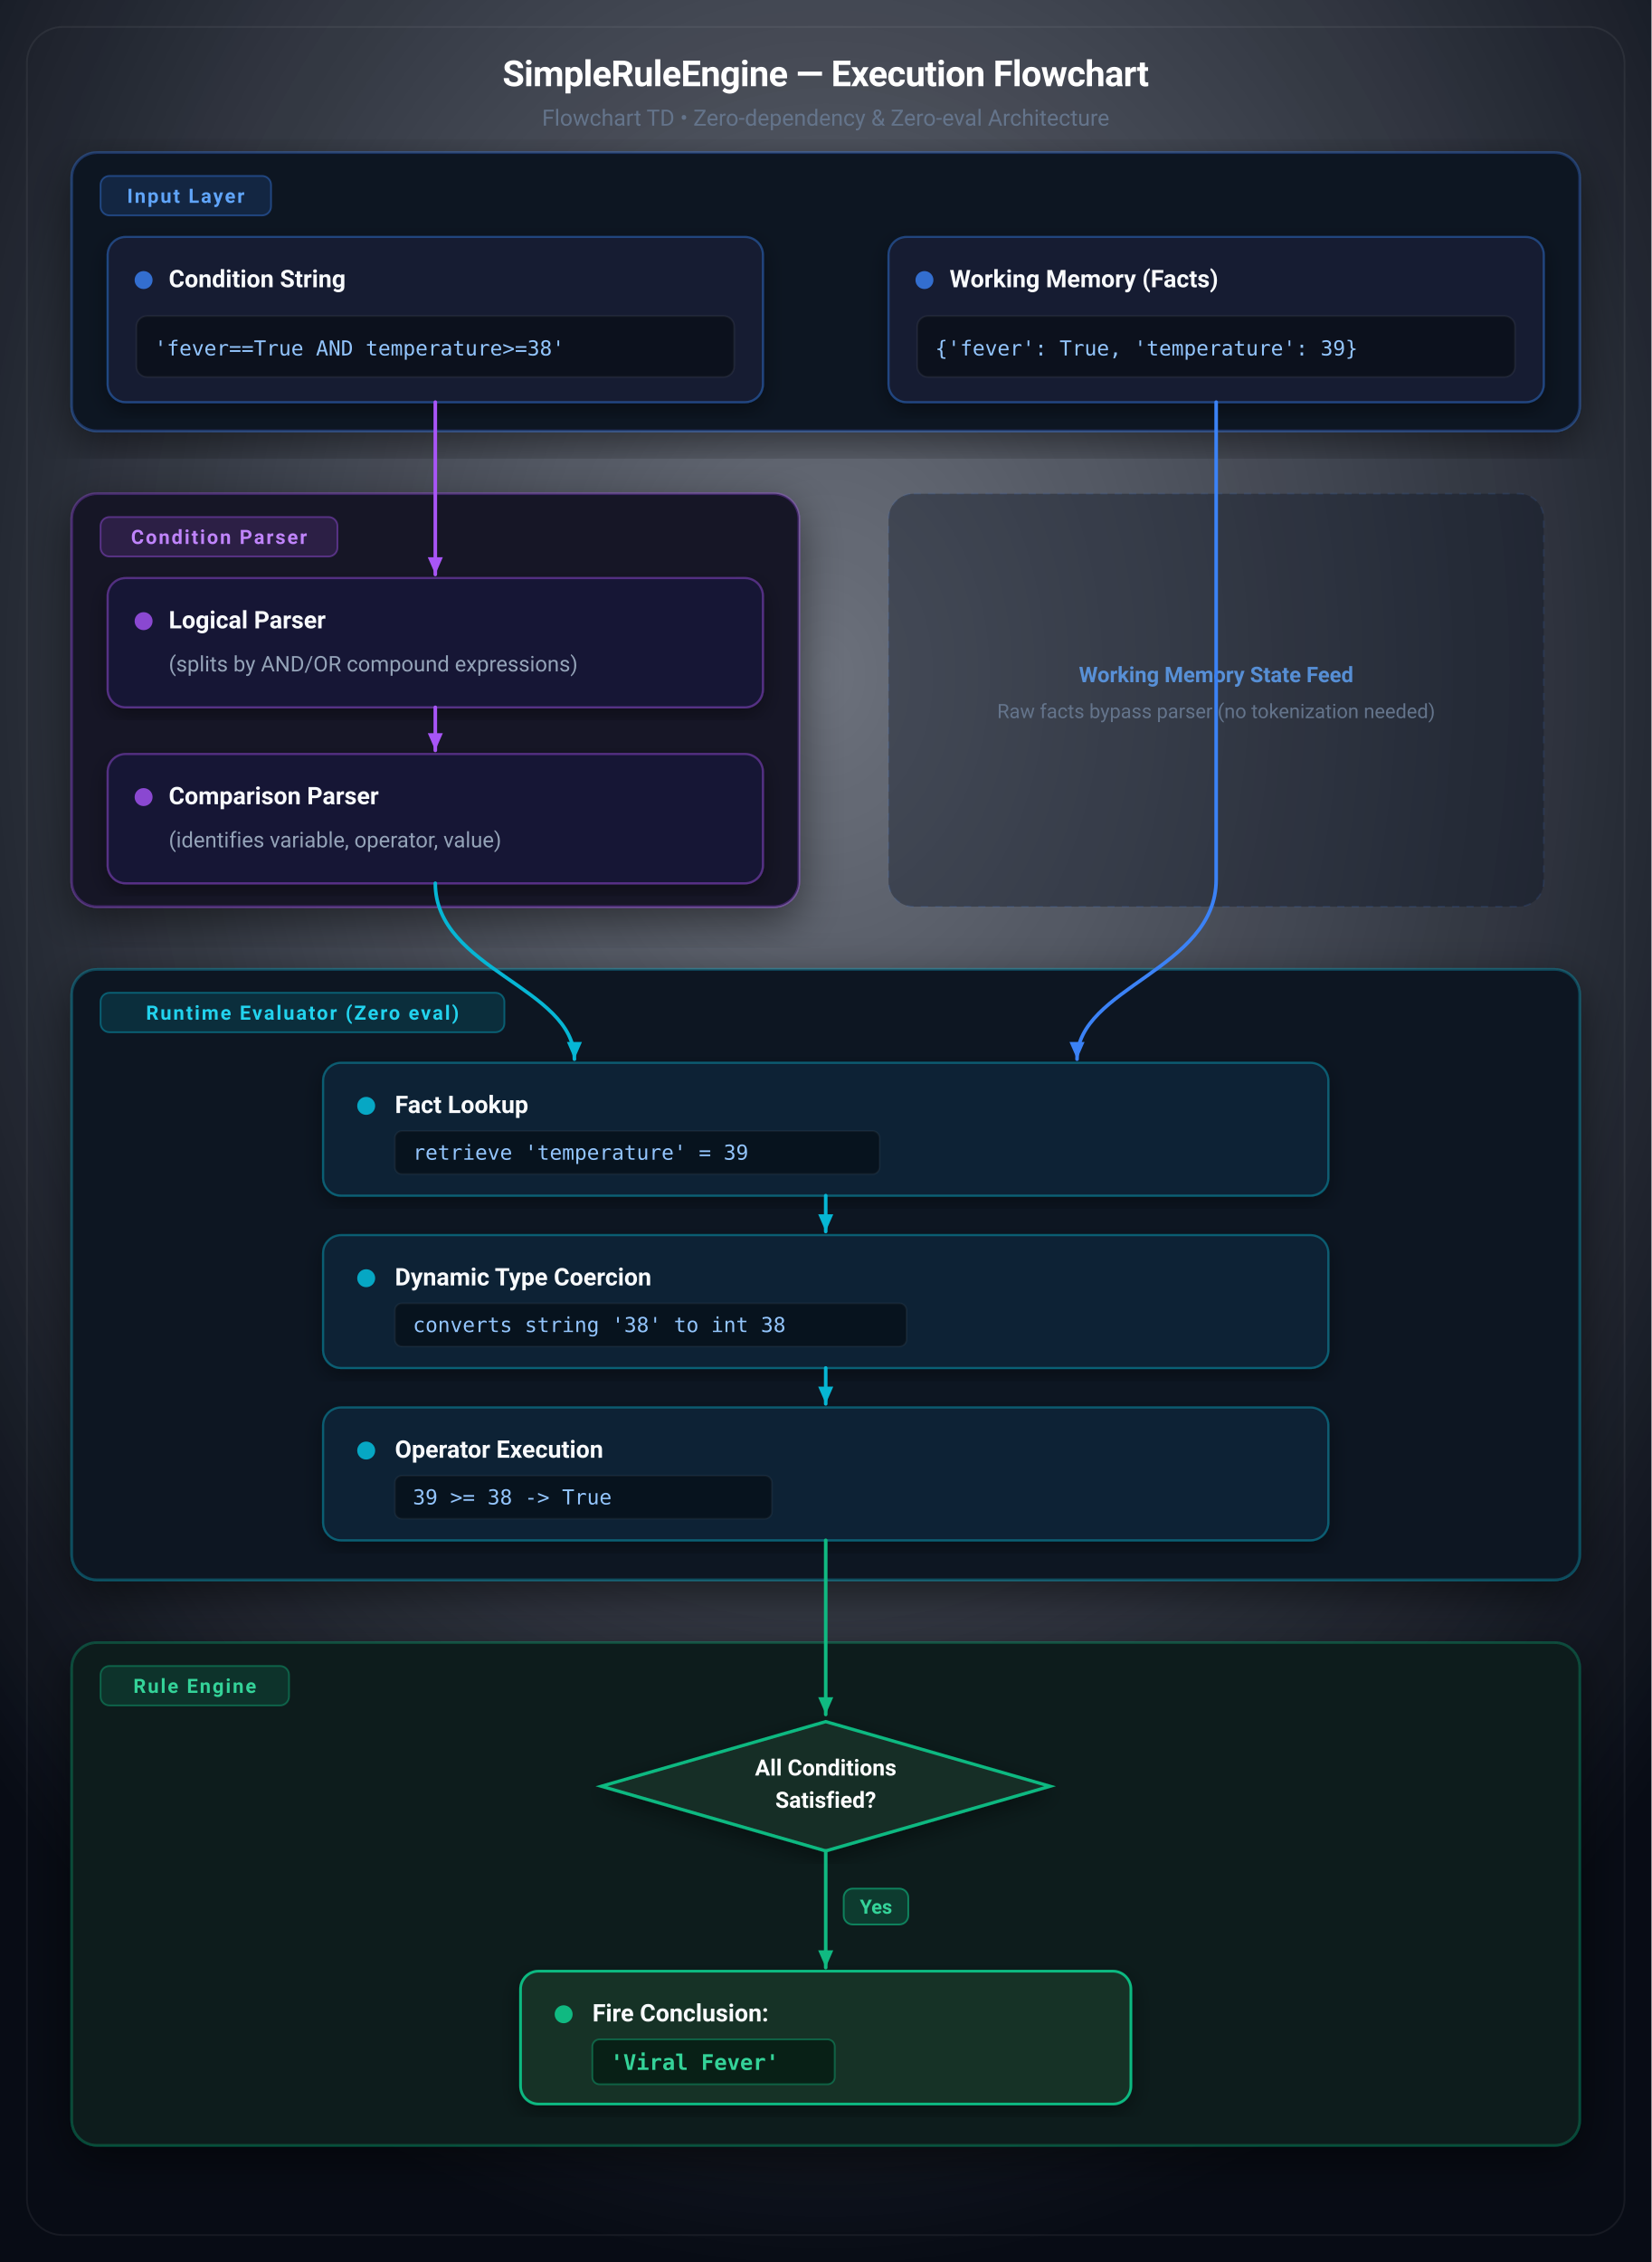
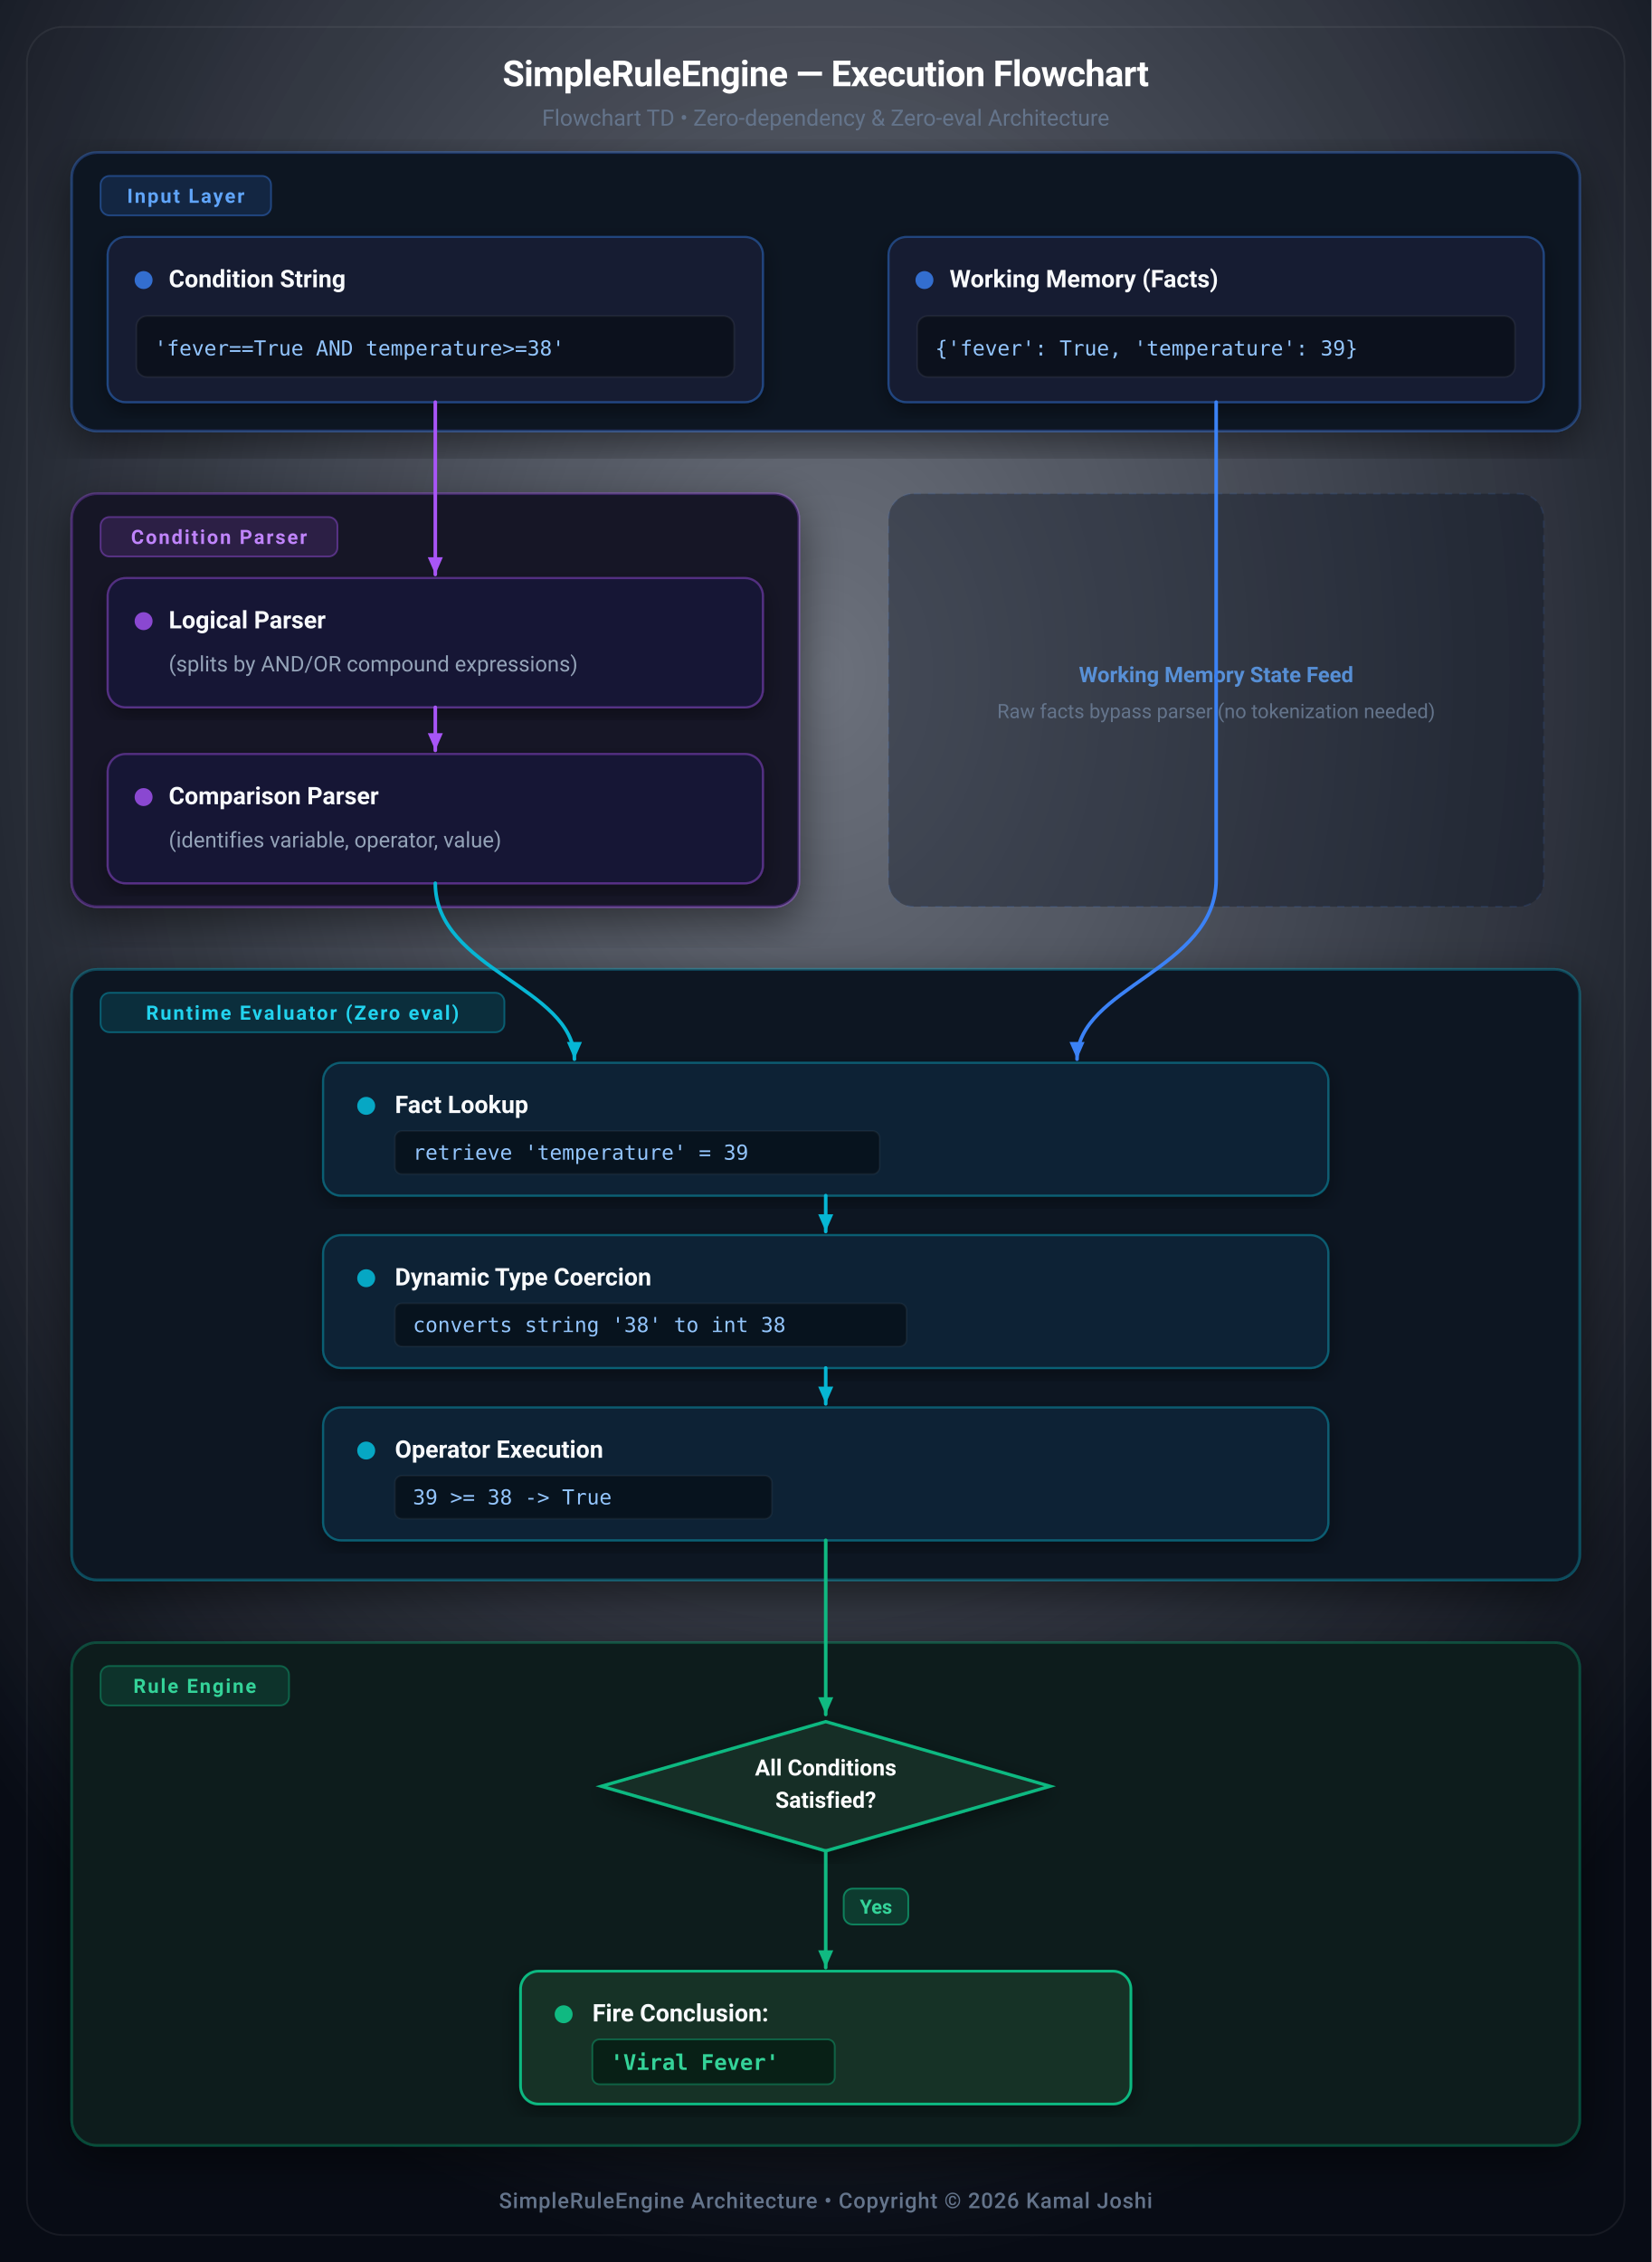
<svg xmlns="http://www.w3.org/2000/svg" viewBox="0 0 920 1260" width="100%" height="100%" style="background-color: #080c15; font-family: -apple-system, BlinkMacSystemFont, 'Segoe UI', Roboto, Helvetica, Arial, sans-serif;">
  <defs>
    <radialGradient id="bgGlow" cx="50%" cy="30%" r="70%">
      <stop offset="0%" stop-color="#141c2e" stop-opacity="0.6" />
      <stop offset="100%" stop-color="#080c15" stop-opacity="1" />
    </radialGradient>
    <filter id="cardShadow" x="-10%" y="-10%" width="120%" height="120%">
      <feDropShadow dx="0" dy="8" stdDeviation="12" flood-color="#000000" flood-opacity="0.5" />
    </filter>
    <filter id="nodeShadow" x="-10%" y="-10%" width="120%" height="120%">
      <feDropShadow dx="0" dy="4" stdDeviation="6" flood-color="#000000" flood-opacity="0.4" />
    </filter>
    <marker id="arrow" viewBox="0 0 10 10" refX="8" refY="5" markerWidth="6" markerHeight="6" orient="auto-start-reverse">
      <path d="M 0 1.5 L 8 5 L 0 8.5 z" fill="#64748b" />
    </marker>
    <marker id="arrow-blue" viewBox="0 0 10 10" refX="8" refY="5" markerWidth="6" markerHeight="6" orient="auto-start-reverse">
      <path d="M 0 1.5 L 8 5 L 0 8.5 z" fill="#3b82f6" />
    </marker>
    <marker id="arrow-purple" viewBox="0 0 10 10" refX="8" refY="5" markerWidth="6" markerHeight="6" orient="auto-start-reverse">
      <path d="M 0 1.5 L 8 5 L 0 8.5 z" fill="#a855f7" />
    </marker>
    <marker id="arrow-cyan" viewBox="0 0 10 10" refX="8" refY="5" markerWidth="6" markerHeight="6" orient="auto-start-reverse">
      <path d="M 0 1.5 L 8 5 L 0 8.5 z" fill="#06b6d4" />
    </marker>
    <marker id="arrow-green" viewBox="0 0 10 10" refX="8" refY="5" markerWidth="6" markerHeight="6" orient="auto-start-reverse">
      <path d="M 0 1.5 L 8 5 L 0 8.5 z" fill="#10b981" />
    </marker>
    <style>
      .subgraph-title { font-size: 11px; font-weight: 700; letter-spacing: 1px; text-transform: uppercase; }
      .node-title { font-size: 13.5px; font-weight: 600; fill: #f8fafc; }
      .node-desc { font-size: 12px; fill: #94a3b8; }
      .code-pill { font-family: 'JetBrains Mono', 'Cascadia Code', 'Fira Code', Consolas, monospace; font-size: 11.5px; fill: #93c5fd; }
      .flow-label { font-size: 11px; font-weight: 600; fill: #64748b; }
    </style>
  </defs>
  <rect width="100%" height="100%" fill="url(#bgGlow)" />
  <rect x="15" y="15" width="890" height="1230" rx="20" fill="none" stroke="rgba(255, 255, 255, 0.06)" stroke-width="1" />
  <g transform="translate(460, 48)" text-anchor="middle">
    <text font-size="20" font-weight="700" fill="#ffffff" letter-spacing="-0.3">SimpleRuleEngine — Execution Flowchart</text>
    <text y="22" font-size="12.5" fill="#64748b">Flowchart TD • Zero-dependency &amp; Zero-eval Architecture</text>
  </g>
  <rect x="40" y="85" width="840" height="155" rx="14" fill="#0f1523" stroke="#3b82f6" stroke-opacity="0.3" stroke-width="1.5" filter="url(#cardShadow)" />
  <rect x="56" y="98" width="95" height="22" rx="5" fill="#3b82f6" fill-opacity="0.15" stroke="#3b82f6" stroke-opacity="0.4" />
  <text x="103.5" y="113" text-anchor="middle" class="subgraph-title" fill="#60a5fa">Input Layer</text>
  <g transform="translate(60, 132)">
    <rect width="365" height="92" rx="10" fill="#151d30" stroke="#3b82f6" stroke-opacity="0.4" stroke-width="1.2" filter="url(#nodeShadow)" />
    <circle cx="20" cy="24" r="5" fill="#3b82f6" fill-opacity="0.8" />
    <text x="34" y="28" class="node-title">Condition String</text>
    <rect x="16" y="44" width="333" height="34" rx="6" fill="#0c111d" stroke="rgba(255,255,255,0.06)" />
    <text x="26" y="66" class="code-pill">'fever==True AND temperature&gt;=38'</text>
  </g>
  <g id="nodeB" transform="translate(495, 132)">
    <rect width="365" height="92" rx="10" fill="#151d30" stroke="#3b82f6" stroke-opacity="0.4" stroke-width="1.2" filter="url(#nodeShadow)" />
    <circle cx="20" cy="24" r="5" fill="#3b82f6" fill-opacity="0.8" />
    <text x="34" y="28" class="node-title">Working Memory (Facts)</text>
    <rect x="16" y="44" width="333" height="34" rx="6" fill="#0c111d" stroke="rgba(255,255,255,0.06)" />
    <text x="26" y="66" class="code-pill">{'fever': True, 'temperature': 39}</text>
  </g>
  <rect x="40" y="275" width="405" height="230" rx="14" fill="#131226" stroke="#a855f7" stroke-opacity="0.3" stroke-width="1.5" filter="url(#cardShadow)" />
  <rect x="56" y="288" width="132" height="22" rx="5" fill="#a855f7" fill-opacity="0.15" stroke="#a855f7" stroke-opacity="0.4" />
  <text x="122" y="303" text-anchor="middle" class="subgraph-title" fill="#c084fc">Condition Parser</text>
  <g transform="translate(60, 322)">
    <rect width="365" height="72" rx="10" fill="#191636" stroke="#a855f7" stroke-opacity="0.4" stroke-width="1.2" filter="url(#nodeShadow)" />
    <circle cx="20" cy="24" r="5" fill="#a855f7" fill-opacity="0.8" />
    <text x="34" y="28" class="node-title">Logical Parser</text>
    <text x="34" y="52" class="node-desc">(splits by AND/OR compound expressions)</text>
  </g>
  <g transform="translate(60, 420)">
    <rect width="365" height="72" rx="10" fill="#191636" stroke="#a855f7" stroke-opacity="0.4" stroke-width="1.2" filter="url(#nodeShadow)" />
    <circle cx="20" cy="24" r="5" fill="#a855f7" fill-opacity="0.8" />
    <text x="34" y="28" class="node-title">Comparison Parser</text>
    <text x="34" y="52" class="node-desc">(identifies variable, operator, value)</text>
  </g>
  <g transform="translate(495, 275)">
    <rect width="365" height="230" rx="14" fill="#0d1424" fill-opacity="0.4" stroke="#3b82f6" stroke-opacity="0.12" stroke-dasharray="4 4" />
    <text x="182.5" y="105" text-anchor="middle" font-size="12" font-weight="600" fill="#60a5fa" fill-opacity="0.8">Working Memory State Feed</text>
    <text x="182.5" y="125" text-anchor="middle" font-size="11" fill="#64748b">Raw facts bypass parser (no tokenization needed)</text>
  </g>
  <rect x="40" y="540" width="840" height="340" rx="14" fill="#0b1724" stroke="#06b6d4" stroke-opacity="0.3" stroke-width="1.5" filter="url(#cardShadow)" />
  <rect x="56" y="553" width="225" height="22" rx="5" fill="#06b6d4" fill-opacity="0.15" stroke="#06b6d4" stroke-opacity="0.4" />
  <text x="168.5" y="568" text-anchor="middle" class="subgraph-title" fill="#22d3ee">Runtime Evaluator (Zero eval)</text>
  <g transform="translate(180, 592)">
    <rect width="560" height="74" rx="10" fill="#102334" stroke="#06b6d4" stroke-opacity="0.4" stroke-width="1.2" filter="url(#nodeShadow)" />
    <circle cx="24" cy="24" r="5" fill="#06b6d4" fill-opacity="0.9" />
    <text x="40" y="28" class="node-title">Fact Lookup</text>
    <rect x="40" y="38" width="270" height="24" rx="4" fill="#07131e" stroke="rgba(255,255,255,0.05)" />
    <text x="50" y="54" class="code-pill">retrieve 'temperature' = 39</text>
  </g>
  <g transform="translate(180, 688)">
    <rect width="560" height="74" rx="10" fill="#102334" stroke="#06b6d4" stroke-opacity="0.4" stroke-width="1.2" filter="url(#nodeShadow)" />
    <circle cx="24" cy="24" r="5" fill="#06b6d4" fill-opacity="0.9" />
    <text x="40" y="28" class="node-title">Dynamic Type Coercion</text>
    <rect x="40" y="38" width="285" height="24" rx="4" fill="#07131e" stroke="rgba(255,255,255,0.05)" />
    <text x="50" y="54" class="code-pill">converts string '38' to int 38</text>
  </g>
  <g transform="translate(180, 784)">
    <rect width="560" height="74" rx="10" fill="#102334" stroke="#06b6d4" stroke-opacity="0.4" stroke-width="1.2" filter="url(#nodeShadow)" />
    <circle cx="24" cy="24" r="5" fill="#06b6d4" fill-opacity="0.9" />
    <text x="40" y="28" class="node-title">Operator Execution</text>
    <rect x="40" y="38" width="210" height="24" rx="4" fill="#07131e" stroke="rgba(255,255,255,0.05)" />
    <text x="50" y="54" class="code-pill">39 &gt;= 38 -&gt; True</text>
  </g>
  <rect x="40" y="915" width="840" height="280" rx="14" fill="#0b1a1a" stroke="#10b981" stroke-opacity="0.3" stroke-width="1.5" filter="url(#cardShadow)" />
  <rect x="56" y="928" width="105" height="22" rx="5" fill="#10b981" fill-opacity="0.15" stroke="#10b981" stroke-opacity="0.4" />
  <text x="108.5" y="943" text-anchor="middle" class="subgraph-title" fill="#34d399">Rule Engine</text>
  <g transform="translate(460, 995)">
    <polygon points="0,-36 125,0 0,36 -125,0" fill="#172e26" stroke="#10b981" stroke-width="1.8" filter="url(#nodeShadow)" />
    <text y="-6" text-anchor="middle" font-size="12.5" font-weight="700" fill="#ffffff">All Conditions</text>
    <text y="12" text-anchor="middle" font-size="12.5" font-weight="700" fill="#ffffff">Satisfied?</text>
  </g>
  <g transform="translate(290, 1098)">
    <rect width="340" height="74" rx="10" fill="#133325" stroke="#10b981" stroke-width="1.5" filter="url(#nodeShadow)" />
    <circle cx="24" cy="24" r="5" fill="#10b981" fill-opacity="1" />
    <text x="40" y="28" class="node-title">Fire Conclusion:</text>
    <rect x="40" y="38" width="135" height="25" rx="4" fill="#082016" stroke="#10b981" stroke-opacity="0.4" />
    <text x="50" y="55" font-family="'JetBrains Mono', Consolas, monospace" font-size="12" font-weight="600" fill="#34d399">'Viral Fever'</text>
  </g>
  <path d="M 242.5 224 L 242.5 320" fill="none" stroke="#a855f7" stroke-width="2" stroke-linecap="round" marker-end="url(#arrow-purple)" />
  <path d="M 242.5 394 L 242.5 418" fill="none" stroke="#a855f7" stroke-width="2" stroke-linecap="round" marker-end="url(#arrow-purple)" />
  <path d="M 242.5 492 C 242.5 540, 320 550, 320 590" fill="none" stroke="#06b6d4" stroke-width="2" stroke-linecap="round" marker-end="url(#arrow-cyan)" />
  <path d="M 677.5 224 L 677.5 490 C 677.5 540, 600 550, 600 590" fill="none" stroke="#3b82f6" stroke-width="2" stroke-linecap="round" marker-end="url(#arrow-blue)" />
  <path d="M 460 666 L 460 686" fill="none" stroke="#06b6d4" stroke-width="2" stroke-linecap="round" marker-end="url(#arrow-cyan)" />
  <path d="M 460 762 L 460 782" fill="none" stroke="#06b6d4" stroke-width="2" stroke-linecap="round" marker-end="url(#arrow-cyan)" />
  <path d="M 460 858 L 460 955" fill="none" stroke="#10b981" stroke-width="2" stroke-linecap="round" marker-end="url(#arrow-green)" />
  <path d="M 460 1031 L 460 1096" fill="none" stroke="#10b981" stroke-width="2" stroke-linecap="round" marker-end="url(#arrow-green)" />
  <g transform="translate(470, 1052)">
    <rect width="36" height="20" rx="5" fill="#10b981" fill-opacity="0.2" stroke="#10b981" stroke-opacity="0.6" />
    <text x="18" y="14" text-anchor="middle" font-size="11" font-weight="700" fill="#34d399">Yes</text>
  </g>
+   <g transform="translate(460, 1230)">
+     <text text-anchor="middle" font-size="12" font-weight="500" fill="#64748b" letter-spacing="0.4px">
+       SimpleRuleEngine Architecture • Copyright © 2026 Kamal Joshi
+     </text>
+   </g>
</svg>
